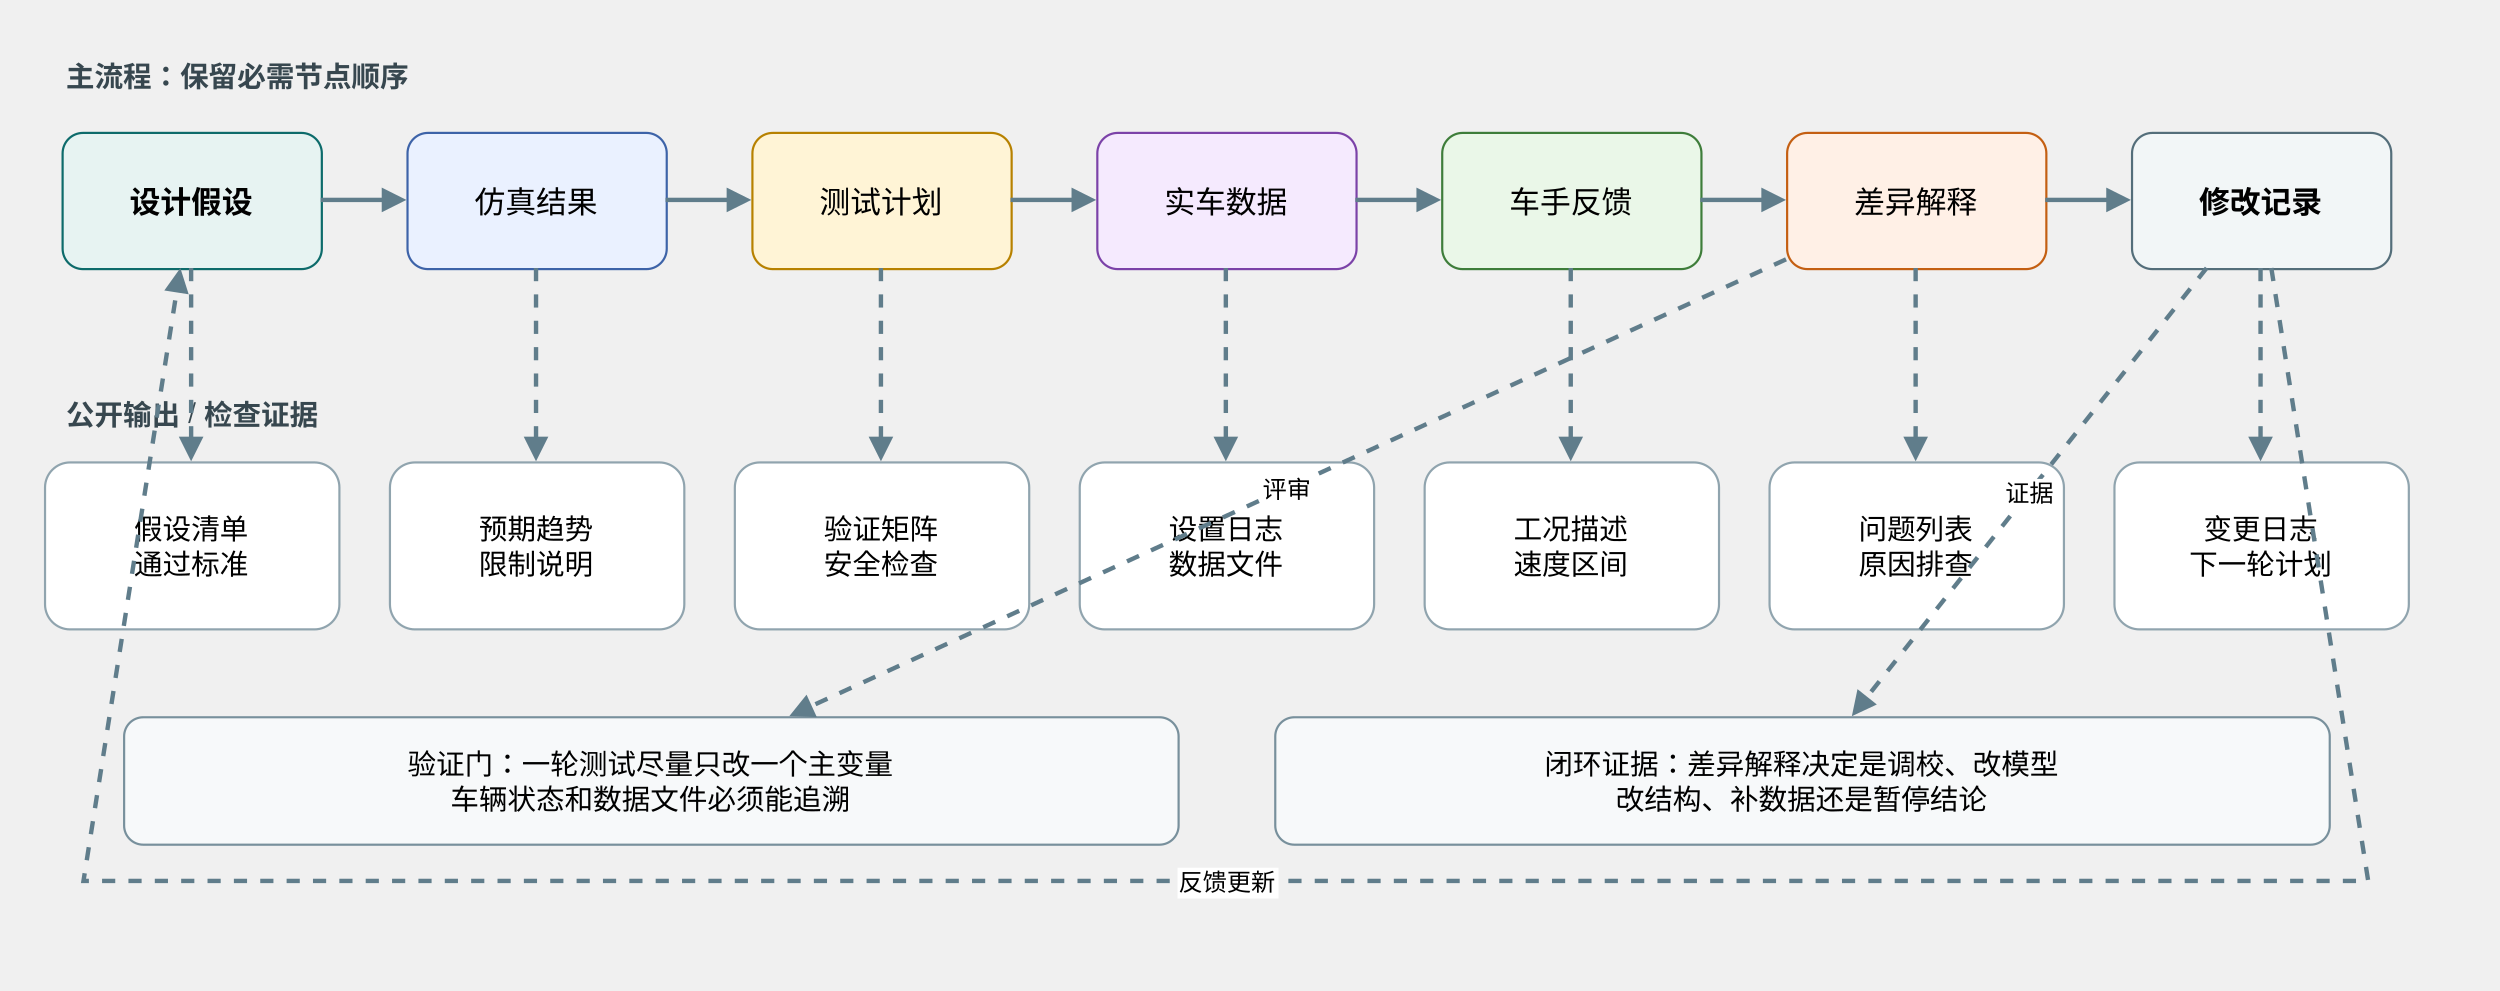
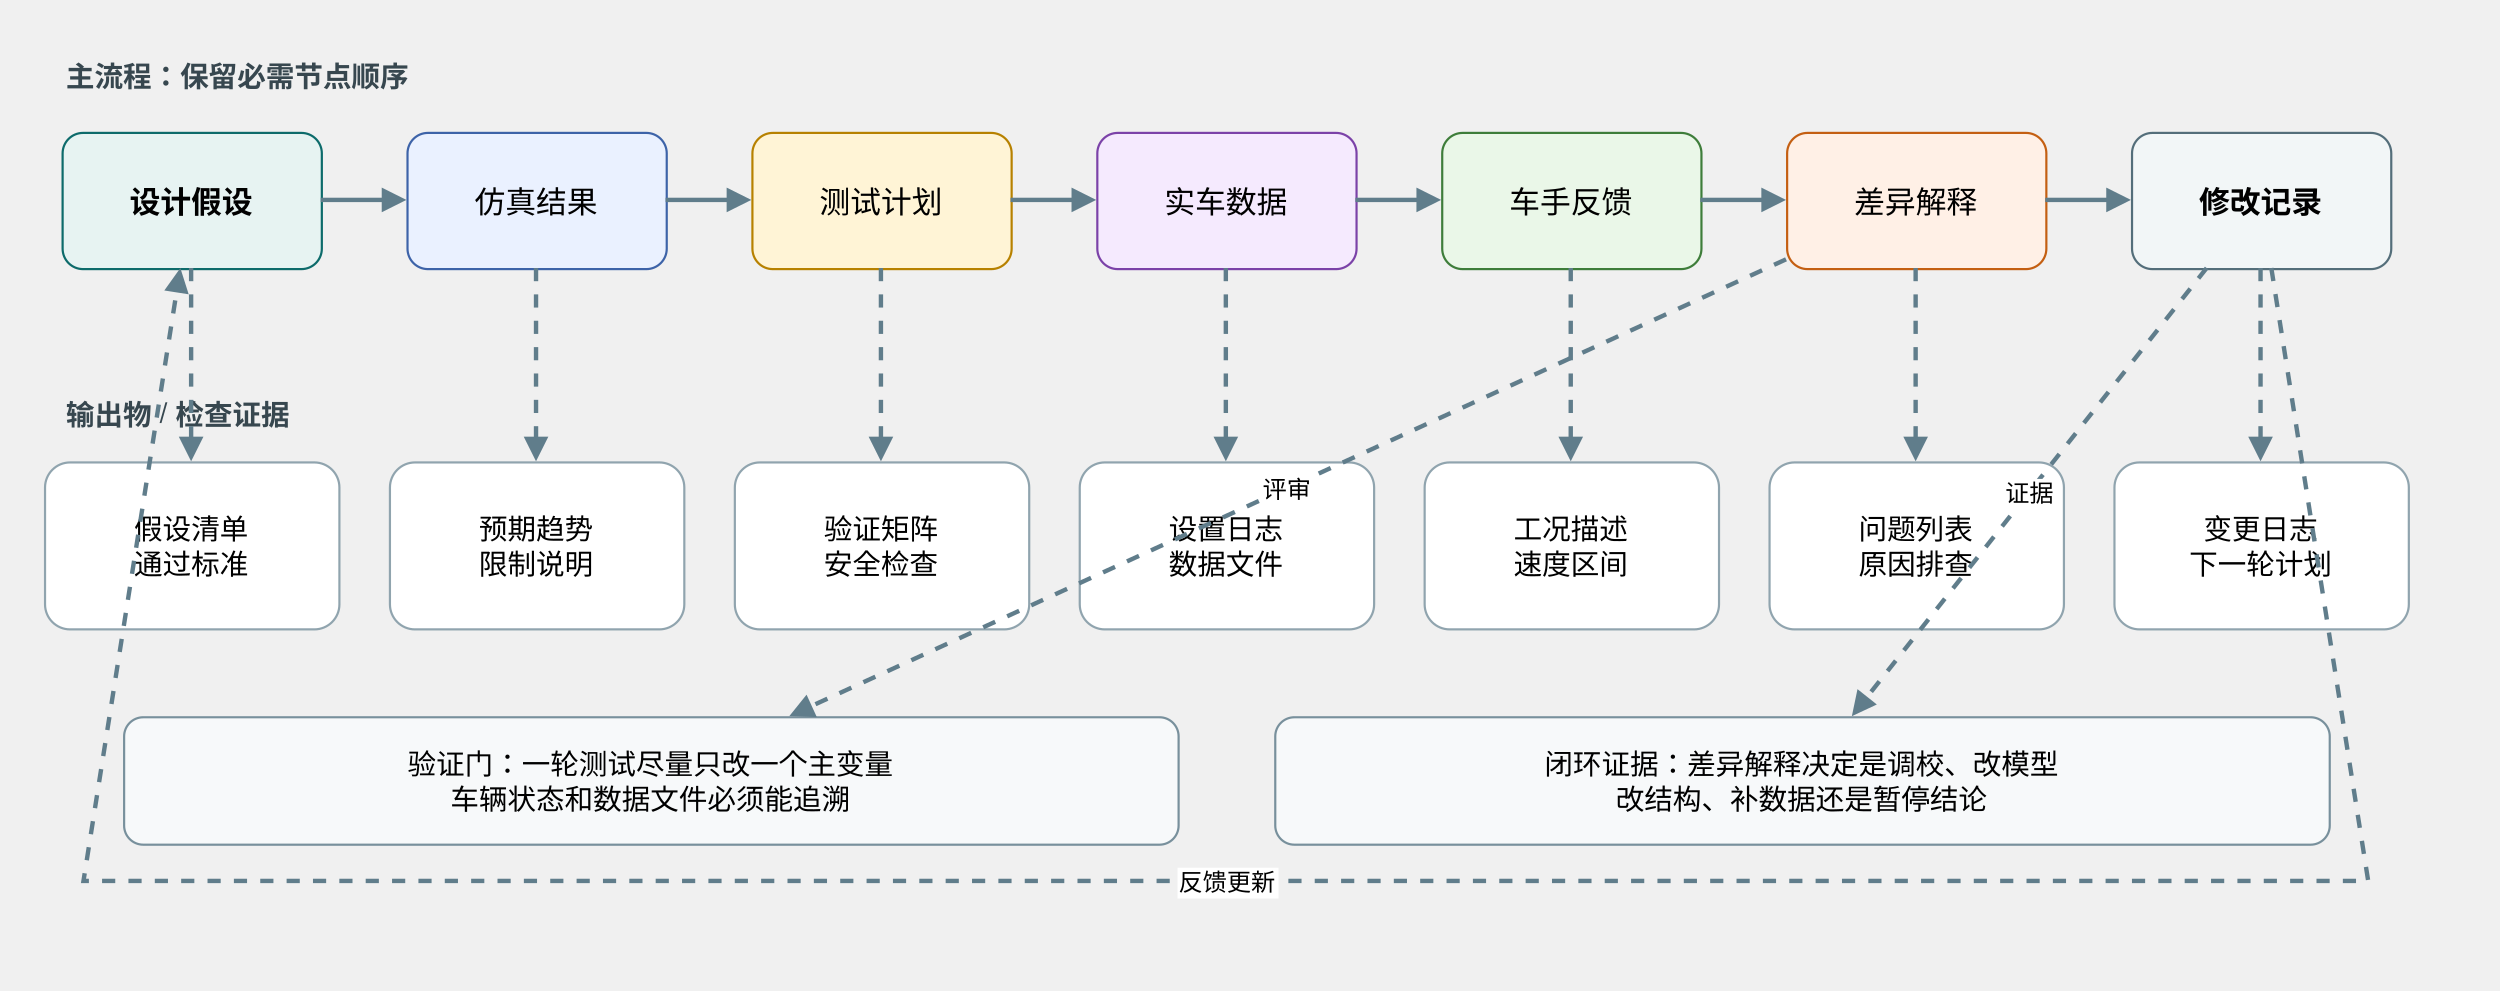
<svg xmlns="http://www.w3.org/2000/svg" style="background: transparent; background-color: transparent; color-scheme: light;" version="1.1" width="1138px" height="451px" viewBox="0 0 1138 451">
  <defs />
  <g>
    <g data-cell-id="0">
      <g data-cell-id="1">
        <g data-cell-id="lane_flow">
          <g transform="translate(0.5,0.5)">
            <rect x="28" y="20" width="360" height="28" fill="none" stroke="none" pointer-events="all" />
          </g>
          <g>
            <g fill="#37474f" font-family="Helvetica" font-weight="bold" text-anchor="start" font-size="13px" style="fill: light-dark(rgb(55, 71, 79), rgb(167, 181, 188));">
              <text x="30" y="39.5">主流程：保留必需节点顺序</text>
            </g>
          </g>
        </g>
        <g data-cell-id="lane_artifacts">
          <g transform="translate(0.5,0.5)">
            <rect x="28" y="174" width="360" height="28" fill="none" stroke="none" pointer-events="all" />
          </g>
          <g>
            <g fill="#37474f" font-family="Helvetica" font-weight="bold" text-anchor="start" font-size="13px" style="fill: light-dark(rgb(55, 71, 79), rgb(167, 181, 188));">
-               <text x="30" y="193.5">公开输出 / 检查证据</text>
+               <text x="30" y="193.5">输出物 / 检查证据</text>
            </g>
          </g>
        </g>
        <g data-cell-id="n1">
          <g transform="translate(0.5,0.5)">
            <rect x="28" y="60" width="118" height="62" rx="9.3" ry="9.3" fill="#e7f3f2" stroke="#0d6b6b" pointer-events="all" style="fill: light-dark(rgb(231, 243, 242), rgb(22, 32, 31)); stroke: light-dark(rgb(13, 107, 107), rgb(98, 179, 179));" />
          </g>
          <g>
            <g fill="#000000" font-family="Helvetica" font-weight="bold" text-anchor="middle" font-size="14px" style="fill: light-dark(rgb(0, 0, 0), rgb(255, 255, 255));">
              <text x="87" y="97">设计假设</text>
            </g>
          </g>
        </g>
        <g data-cell-id="a1">
          <g transform="translate(0.5,0.5)">
            <rect x="20" y="210" width="134" height="76" rx="11.4" ry="11.4" fill="#ffffff" stroke="#90a4ae" pointer-events="all" style="fill: light-dark(rgb(255, 255, 255), rgb(18, 18, 18)); stroke: light-dark(rgb(144, 164, 174), rgb(85, 102, 110));" />
          </g>
          <g>
            <g fill="#000000" font-family="Helvetica" text-anchor="middle" font-size="13px" style="fill: light-dark(rgb(0, 0, 0), rgb(255, 255, 255));">
              <text x="87" y="245.5">假设清单</text>
              <text x="87" y="261.5">通过标准</text>
            </g>
          </g>
        </g>
        <g data-cell-id="d1">
          <g>
            <path d="M 87 122 L 87 199.76" fill="none" stroke="#607d8b" stroke-width="2" stroke-miterlimit="10" stroke-dasharray="6 6" pointer-events="stroke" style="stroke: light-dark(rgb(96, 125, 139), rgb(114, 139, 151));" />
            <path d="M 87 207.76 L 83 199.76 L 91 199.76 Z" fill="#607d8b" stroke="#607d8b" stroke-width="2" stroke-miterlimit="10" pointer-events="all" style="fill: light-dark(rgb(96, 125, 139), rgb(114, 139, 151)); stroke: light-dark(rgb(96, 125, 139), rgb(114, 139, 151));" />
          </g>
        </g>
        <g data-cell-id="n2">
          <g transform="translate(0.5,0.5)">
            <rect x="185" y="60" width="118" height="62" rx="9.3" ry="9.3" fill="#eaf1ff" stroke="#3d63a8" pointer-events="all" style="fill: light-dark(rgb(234, 241, 255), rgb(25, 31, 43)); stroke: light-dark(rgb(61, 99, 168), rgb(125, 158, 217));" />
          </g>
          <g>
            <g fill="#000000" font-family="Helvetica" text-anchor="middle" font-size="14px" style="fill: light-dark(rgb(0, 0, 0), rgb(255, 255, 255));">
              <text x="244" y="97">仿真结果</text>
            </g>
          </g>
        </g>
        <g data-cell-id="a2">
          <g transform="translate(0.5,0.5)">
            <rect x="177" y="210" width="134" height="76" rx="11.4" ry="11.4" fill="#ffffff" stroke="#90a4ae" pointer-events="all" style="fill: light-dark(rgb(255, 255, 255), rgb(18, 18, 18)); stroke: light-dark(rgb(144, 164, 174), rgb(85, 102, 110));" />
          </g>
          <g>
            <g fill="#000000" font-family="Helvetica" text-anchor="middle" font-size="13px" style="fill: light-dark(rgb(0, 0, 0), rgb(255, 255, 255));">
              <text x="244" y="245.5">预期趋势</text>
              <text x="244" y="261.5">限制说明</text>
            </g>
          </g>
        </g>
        <g data-cell-id="d2">
          <g>
            <path d="M 244 122 L 244 199.76" fill="none" stroke="#607d8b" stroke-width="2" stroke-miterlimit="10" stroke-dasharray="6 6" pointer-events="stroke" style="stroke: light-dark(rgb(96, 125, 139), rgb(114, 139, 151));" />
            <path d="M 244 207.76 L 240 199.76 L 248 199.76 Z" fill="#607d8b" stroke="#607d8b" stroke-width="2" stroke-miterlimit="10" pointer-events="all" style="fill: light-dark(rgb(96, 125, 139), rgb(114, 139, 151)); stroke: light-dark(rgb(96, 125, 139), rgb(114, 139, 151));" />
          </g>
        </g>
        <g data-cell-id="n3">
          <g transform="translate(0.5,0.5)">
            <rect x="342" y="60" width="118" height="62" rx="9.3" ry="9.3" fill="#fff4d6" stroke="#b78100" pointer-events="all" style="fill: light-dark(rgb(255, 244, 214), rgb(36, 27, 1)); stroke: light-dark(rgb(183, 129, 0), rgb(168, 122, 11));" />
          </g>
          <g>
            <g fill="#000000" font-family="Helvetica" text-anchor="middle" font-size="14px" style="fill: light-dark(rgb(0, 0, 0), rgb(255, 255, 255));">
              <text x="401" y="97">测试计划</text>
            </g>
          </g>
        </g>
        <g data-cell-id="a3">
          <g transform="translate(0.5,0.5)">
            <rect x="334" y="210" width="134" height="76" rx="11.4" ry="11.4" fill="#ffffff" stroke="#90a4ae" pointer-events="all" style="fill: light-dark(rgb(255, 255, 255), rgb(18, 18, 18)); stroke: light-dark(rgb(144, 164, 174), rgb(85, 102, 110));" />
          </g>
          <g>
            <g fill="#000000" font-family="Helvetica" text-anchor="middle" font-size="13px" style="fill: light-dark(rgb(0, 0, 0), rgb(255, 255, 255));">
              <text x="401" y="245.5">验证矩阵</text>
              <text x="401" y="261.5">安全检查</text>
            </g>
          </g>
        </g>
        <g data-cell-id="d3">
          <g>
            <path d="M 401 122 L 401 199.76" fill="none" stroke="#607d8b" stroke-width="2" stroke-miterlimit="10" stroke-dasharray="6 6" pointer-events="stroke" style="stroke: light-dark(rgb(96, 125, 139), rgb(114, 139, 151));" />
            <path d="M 401 207.76 L 397 199.76 L 405 199.76 Z" fill="#607d8b" stroke="#607d8b" stroke-width="2" stroke-miterlimit="10" pointer-events="all" style="fill: light-dark(rgb(96, 125, 139), rgb(114, 139, 151)); stroke: light-dark(rgb(96, 125, 139), rgb(114, 139, 151));" />
          </g>
        </g>
        <g data-cell-id="n4">
          <g transform="translate(0.5,0.5)">
            <rect x="499" y="60" width="118" height="62" rx="9.3" ry="9.3" fill="#f5eafe" stroke="#7b42a8" pointer-events="all" style="fill: light-dark(rgb(245, 234, 254), rgb(39, 29, 46)); stroke: light-dark(rgb(123, 66, 168), rgb(196, 147, 234));" />
          </g>
          <g>
            <g fill="#000000" font-family="Helvetica" text-anchor="middle" font-size="14px" style="fill: light-dark(rgb(0, 0, 0), rgb(255, 255, 255));">
              <text x="558" y="97">实车数据</text>
            </g>
          </g>
        </g>
        <g data-cell-id="a4">
          <g transform="translate(0.5,0.5)">
            <rect x="491" y="210" width="134" height="76" rx="11.4" ry="11.4" fill="#ffffff" stroke="#90a4ae" pointer-events="all" style="fill: light-dark(rgb(255, 255, 255), rgb(18, 18, 18)); stroke: light-dark(rgb(144, 164, 174), rgb(85, 102, 110));" />
          </g>
          <g>
            <g fill="#000000" font-family="Helvetica" text-anchor="middle" font-size="13px" style="fill: light-dark(rgb(0, 0, 0), rgb(255, 255, 255));">
              <text x="558" y="245.5">设置日志</text>
              <text x="558" y="261.5">数据文件</text>
            </g>
          </g>
        </g>
        <g data-cell-id="d4">
          <g>
            <path d="M 558 122 L 558 199.76" fill="none" stroke="#607d8b" stroke-width="2" stroke-miterlimit="10" stroke-dasharray="6 6" pointer-events="stroke" style="stroke: light-dark(rgb(96, 125, 139), rgb(114, 139, 151));" />
            <path d="M 558 207.76 L 554 199.76 L 562 199.76 Z" fill="#607d8b" stroke="#607d8b" stroke-width="2" stroke-miterlimit="10" pointer-events="all" style="fill: light-dark(rgb(96, 125, 139), rgb(114, 139, 151)); stroke: light-dark(rgb(96, 125, 139), rgb(114, 139, 151));" />
          </g>
        </g>
        <g data-cell-id="n5">
          <g transform="translate(0.5,0.5)">
            <rect x="656" y="60" width="118" height="62" rx="9.3" ry="9.3" fill="#eaf7e8" stroke="#3e7d3a" pointer-events="all" style="fill: light-dark(rgb(234, 247, 232), rgb(21, 32, 19)); stroke: light-dark(rgb(62, 125, 58), rgb(107, 161, 104));" />
          </g>
          <g>
            <g fill="#000000" font-family="Helvetica" text-anchor="middle" font-size="14px" style="fill: light-dark(rgb(0, 0, 0), rgb(255, 255, 255));">
              <text x="715" y="97">车手反馈</text>
            </g>
          </g>
        </g>
        <g data-cell-id="a5">
          <g transform="translate(0.5,0.5)">
            <rect x="648" y="210" width="134" height="76" rx="11.4" ry="11.4" fill="#ffffff" stroke="#90a4ae" pointer-events="all" style="fill: light-dark(rgb(255, 255, 255), rgb(18, 18, 18)); stroke: light-dark(rgb(144, 164, 174), rgb(85, 102, 110));" />
          </g>
          <g>
            <g fill="#000000" font-family="Helvetica" text-anchor="middle" font-size="13px" style="fill: light-dark(rgb(0, 0, 0), rgb(255, 255, 255));">
              <text x="715" y="245.5">工况描述</text>
              <text x="715" y="261.5">速度区间</text>
            </g>
          </g>
        </g>
        <g data-cell-id="d5">
          <g>
            <path d="M 715 122 L 715 199.76" fill="none" stroke="#607d8b" stroke-width="2" stroke-miterlimit="10" stroke-dasharray="6 6" pointer-events="stroke" style="stroke: light-dark(rgb(96, 125, 139), rgb(114, 139, 151));" />
            <path d="M 715 207.76 L 711 199.76 L 719 199.76 Z" fill="#607d8b" stroke="#607d8b" stroke-width="2" stroke-miterlimit="10" pointer-events="all" style="fill: light-dark(rgb(96, 125, 139), rgb(114, 139, 151)); stroke: light-dark(rgb(96, 125, 139), rgb(114, 139, 151));" />
          </g>
        </g>
        <g data-cell-id="n6">
          <g transform="translate(0.5,0.5)">
            <rect x="813" y="60" width="118" height="62" rx="9.3" ry="9.3" fill="#fff0e6" stroke="#c45f12" pointer-events="all" style="fill: light-dark(rgb(255, 240, 230), rgb(40, 27, 19)); stroke: light-dark(rgb(196, 95, 18), rgb(214, 128, 61));" />
          </g>
          <g>
            <g fill="#000000" font-family="Helvetica" text-anchor="middle" font-size="14px" style="fill: light-dark(rgb(0, 0, 0), rgb(255, 255, 255));">
              <text x="872" y="97">差异解释</text>
            </g>
          </g>
        </g>
        <g data-cell-id="a6">
          <g transform="translate(0.5,0.5)">
            <rect x="805" y="210" width="134" height="76" rx="11.4" ry="11.4" fill="#ffffff" stroke="#90a4ae" pointer-events="all" style="fill: light-dark(rgb(255, 255, 255), rgb(18, 18, 18)); stroke: light-dark(rgb(144, 164, 174), rgb(85, 102, 110));" />
          </g>
          <g>
            <g fill="#000000" font-family="Helvetica" text-anchor="middle" font-size="13px" style="fill: light-dark(rgb(0, 0, 0), rgb(255, 255, 255));">
              <text x="872" y="245.5">问题列表</text>
              <text x="872" y="261.5">原因排查</text>
            </g>
          </g>
        </g>
        <g data-cell-id="d6">
          <g>
            <path d="M 872 122 L 872 199.76" fill="none" stroke="#607d8b" stroke-width="2" stroke-miterlimit="10" stroke-dasharray="6 6" pointer-events="stroke" style="stroke: light-dark(rgb(96, 125, 139), rgb(114, 139, 151));" />
            <path d="M 872 207.76 L 868 199.76 L 876 199.76 Z" fill="#607d8b" stroke="#607d8b" stroke-width="2" stroke-miterlimit="10" pointer-events="all" style="fill: light-dark(rgb(96, 125, 139), rgb(114, 139, 151)); stroke: light-dark(rgb(96, 125, 139), rgb(114, 139, 151));" />
          </g>
        </g>
        <g data-cell-id="n7">
          <g transform="translate(0.5,0.5)">
            <rect x="970" y="60" width="118" height="62" rx="9.3" ry="9.3" fill="#f2f6f7" stroke="#546e7a" pointer-events="all" style="fill: light-dark(rgb(242, 246, 247), rgb(24, 27, 28)); stroke: light-dark(rgb(84, 110, 122), rgb(129, 151, 162));" />
          </g>
          <g>
            <g fill="#000000" font-family="Helvetica" font-weight="bold" text-anchor="middle" font-size="14px" style="fill: light-dark(rgb(0, 0, 0), rgb(255, 255, 255));">
              <text x="1029" y="97">修改记录</text>
            </g>
          </g>
        </g>
        <g data-cell-id="a7">
          <g transform="translate(0.5,0.5)">
            <rect x="962" y="210" width="134" height="76" rx="11.4" ry="11.4" fill="#ffffff" stroke="#90a4ae" pointer-events="all" style="fill: light-dark(rgb(255, 255, 255), rgb(18, 18, 18)); stroke: light-dark(rgb(144, 164, 174), rgb(85, 102, 110));" />
          </g>
          <g>
            <g fill="#000000" font-family="Helvetica" text-anchor="middle" font-size="13px" style="fill: light-dark(rgb(0, 0, 0), rgb(255, 255, 255));">
              <text x="1029" y="245.5">变更日志</text>
              <text x="1029" y="261.5">下一轮计划</text>
            </g>
          </g>
        </g>
        <g data-cell-id="d7">
          <g>
            <path d="M 1029 122 L 1029 199.76" fill="none" stroke="#607d8b" stroke-width="2" stroke-miterlimit="10" stroke-dasharray="6 6" pointer-events="stroke" style="stroke: light-dark(rgb(96, 125, 139), rgb(114, 139, 151));" />
            <path d="M 1029 207.76 L 1025 199.76 L 1033 199.76 Z" fill="#607d8b" stroke="#607d8b" stroke-width="2" stroke-miterlimit="10" pointer-events="all" style="fill: light-dark(rgb(96, 125, 139), rgb(114, 139, 151)); stroke: light-dark(rgb(96, 125, 139), rgb(114, 139, 151));" />
          </g>
        </g>
        <g data-cell-id="e1">
          <g>
            <path d="M 146 91 L 174.76 91" fill="none" stroke="#607d8b" stroke-width="2" stroke-miterlimit="10" pointer-events="stroke" style="stroke: light-dark(rgb(96, 125, 139), rgb(114, 139, 151));" />
            <path d="M 182.76 91 L 174.76 95 L 174.76 87 Z" fill="#607d8b" stroke="#607d8b" stroke-width="2" stroke-miterlimit="10" pointer-events="all" style="fill: light-dark(rgb(96, 125, 139), rgb(114, 139, 151)); stroke: light-dark(rgb(96, 125, 139), rgb(114, 139, 151));" />
          </g>
        </g>
        <g data-cell-id="e2">
          <g>
            <path d="M 303 91 L 331.76 91" fill="none" stroke="#607d8b" stroke-width="2" stroke-miterlimit="10" pointer-events="stroke" style="stroke: light-dark(rgb(96, 125, 139), rgb(114, 139, 151));" />
            <path d="M 339.76 91 L 331.76 95 L 331.76 87 Z" fill="#607d8b" stroke="#607d8b" stroke-width="2" stroke-miterlimit="10" pointer-events="all" style="fill: light-dark(rgb(96, 125, 139), rgb(114, 139, 151)); stroke: light-dark(rgb(96, 125, 139), rgb(114, 139, 151));" />
          </g>
        </g>
        <g data-cell-id="e3">
          <g>
            <path d="M 460 91 L 488.76 91" fill="none" stroke="#607d8b" stroke-width="2" stroke-miterlimit="10" pointer-events="stroke" style="stroke: light-dark(rgb(96, 125, 139), rgb(114, 139, 151));" />
            <path d="M 496.76 91 L 488.76 95 L 488.76 87 Z" fill="#607d8b" stroke="#607d8b" stroke-width="2" stroke-miterlimit="10" pointer-events="all" style="fill: light-dark(rgb(96, 125, 139), rgb(114, 139, 151)); stroke: light-dark(rgb(96, 125, 139), rgb(114, 139, 151));" />
          </g>
        </g>
        <g data-cell-id="e4">
          <g>
            <path d="M 617 91 L 645.76 91" fill="none" stroke="#607d8b" stroke-width="2" stroke-miterlimit="10" pointer-events="stroke" style="stroke: light-dark(rgb(96, 125, 139), rgb(114, 139, 151));" />
            <path d="M 653.76 91 L 645.76 95 L 645.76 87 Z" fill="#607d8b" stroke="#607d8b" stroke-width="2" stroke-miterlimit="10" pointer-events="all" style="fill: light-dark(rgb(96, 125, 139), rgb(114, 139, 151)); stroke: light-dark(rgb(96, 125, 139), rgb(114, 139, 151));" />
          </g>
        </g>
        <g data-cell-id="e5">
          <g>
            <path d="M 774 91 L 802.76 91" fill="none" stroke="#607d8b" stroke-width="2" stroke-miterlimit="10" pointer-events="stroke" style="stroke: light-dark(rgb(96, 125, 139), rgb(114, 139, 151));" />
            <path d="M 810.76 91 L 802.76 95 L 802.76 87 Z" fill="#607d8b" stroke="#607d8b" stroke-width="2" stroke-miterlimit="10" pointer-events="all" style="fill: light-dark(rgb(96, 125, 139), rgb(114, 139, 151)); stroke: light-dark(rgb(96, 125, 139), rgb(114, 139, 151));" />
          </g>
        </g>
        <g data-cell-id="e6">
          <g>
            <path d="M 931 91 L 959.76 91" fill="none" stroke="#607d8b" stroke-width="2" stroke-miterlimit="10" pointer-events="stroke" style="stroke: light-dark(rgb(96, 125, 139), rgb(114, 139, 151));" />
            <path d="M 967.76 91 L 959.76 95 L 959.76 87 Z" fill="#607d8b" stroke="#607d8b" stroke-width="2" stroke-miterlimit="10" pointer-events="all" style="fill: light-dark(rgb(96, 125, 139), rgb(114, 139, 151)); stroke: light-dark(rgb(96, 125, 139), rgb(114, 139, 151));" />
          </g>
        </g>
        <g data-cell-id="check1">
          <g transform="translate(0.5,0.5)">
            <rect x="56" y="326" width="480" height="58" rx="8.7" ry="8.7" fill="#f7f9fa" stroke="#78909c" pointer-events="all" style="fill: light-dark(rgb(247, 249, 250), rgb(22, 24, 25)); stroke: light-dark(rgb(120, 144, 156), rgb(99, 120, 130));" />
          </g>
          <g>
            <g fill="#000000" font-family="Helvetica" text-anchor="middle" font-size="13px" style="fill: light-dark(rgb(0, 0, 0), rgb(255, 255, 255));">
              <text x="296" y="352.5">验证门：一轮测试尽量只改一个主变量</text>
              <text x="296" y="368.5">车辆状态和数据文件必须能追溯</text>
            </g>
          </g>
        </g>
        <g data-cell-id="check2">
          <g transform="translate(0.5,0.5)">
            <rect x="580" y="326" width="480" height="58" rx="8.7" ry="8.7" fill="#f7f9fa" stroke="#78909c" pointer-events="all" style="fill: light-dark(rgb(247, 249, 250), rgb(22, 24, 25)); stroke: light-dark(rgb(120, 144, 156), rgb(99, 120, 130));" />
          </g>
          <g>
            <g fill="#000000" font-family="Helvetica" text-anchor="middle" font-size="13px" style="fill: light-dark(rgb(0, 0, 0), rgb(255, 255, 255));">
              <text x="820" y="352.5">闭环证据：差异解释决定是调校、改模型</text>
              <text x="820" y="368.5">改结构、补数据还是暂停结论</text>
            </g>
          </g>
        </g>
        <g data-cell-id="gate_edge_1">
          <g>
            <path d="M 813 118.04 L 368.58 321.74" fill="none" stroke="#607d8b" stroke-width="2" stroke-miterlimit="10" stroke-dasharray="6 6" pointer-events="stroke" style="stroke: light-dark(rgb(96, 125, 139), rgb(114, 139, 151));" />
            <path d="M 361.31 325.07 L 366.91 318.1 L 370.24 325.37 Z" fill="#607d8b" stroke="#607d8b" stroke-width="2" stroke-miterlimit="10" pointer-events="all" style="fill: light-dark(rgb(96, 125, 139), rgb(114, 139, 151)); stroke: light-dark(rgb(96, 125, 139), rgb(114, 139, 151));" />
          </g>
          <g>
            <g fill="#000000" font-family="Helvetica" text-anchor="middle" font-size="11px" style="fill: light-dark(rgb(0, 0, 0), rgb(255, 255, 255));">
              <rect fill="#ffffff" stroke="none" x="574" y="216" width="24" height="14" stroke-width="0" style="fill: light-dark(#ffffff, var(--ge-dark-color, #121212));" />
              <text x="585.73" y="226.71">评审</text>
            </g>
          </g>
        </g>
        <g data-cell-id="gate_edge_2">
          <g>
            <path d="M 1004.46 122 L 849.31 317.97" fill="none" stroke="#607d8b" stroke-width="2" stroke-miterlimit="10" stroke-dasharray="6 6" pointer-events="stroke" style="stroke: light-dark(rgb(96, 125, 139), rgb(114, 139, 151));" />
            <path d="M 844.35 324.25 L 846.18 315.49 L 852.45 320.46 Z" fill="#607d8b" stroke="#607d8b" stroke-width="2" stroke-miterlimit="10" pointer-events="all" style="fill: light-dark(rgb(96, 125, 139), rgb(114, 139, 151)); stroke: light-dark(rgb(96, 125, 139), rgb(114, 139, 151));" />
          </g>
          <g>
            <g fill="#000000" font-family="Helvetica" text-anchor="middle" font-size="11px" style="fill: light-dark(rgb(0, 0, 0), rgb(255, 255, 255));">
              <rect fill="#ffffff" stroke="none" x="912" y="218" width="24" height="14" stroke-width="0" style="fill: light-dark(#ffffff, var(--ge-dark-color, #121212));" />
              <text x="923.77" y="228.43">证据</text>
            </g>
          </g>
        </g>
        <g data-cell-id="feedback">
          <g>
            <path d="M 1033.9 122 L 1078 401 L 38 401 L 80.5 132.11" fill="none" stroke="#607d8b" stroke-width="2" stroke-miterlimit="10" stroke-dasharray="6 6" pointer-events="stroke" style="stroke: light-dark(rgb(96, 125, 139), rgb(114, 139, 151));" />
            <path d="M 81.75 124.21 L 84.45 132.73 L 76.55 131.49 Z" fill="#607d8b" stroke="#607d8b" stroke-width="2" stroke-miterlimit="10" pointer-events="all" style="fill: light-dark(rgb(96, 125, 139), rgb(114, 139, 151)); stroke: light-dark(rgb(96, 125, 139), rgb(114, 139, 151));" />
          </g>
          <g>
            <g fill="#000000" font-family="Helvetica" text-anchor="middle" font-size="11px" style="fill: light-dark(rgb(0, 0, 0), rgb(255, 255, 255));">
              <rect fill="#ffffff" stroke="none" x="536" y="395" width="46" height="14" stroke-width="0" style="fill: light-dark(#ffffff, var(--ge-dark-color, #121212));" />
              <text x="558.46" y="405.5">反馈更新</text>
            </g>
          </g>
        </g>
      </g>
    </g>
  </g>
</svg>
